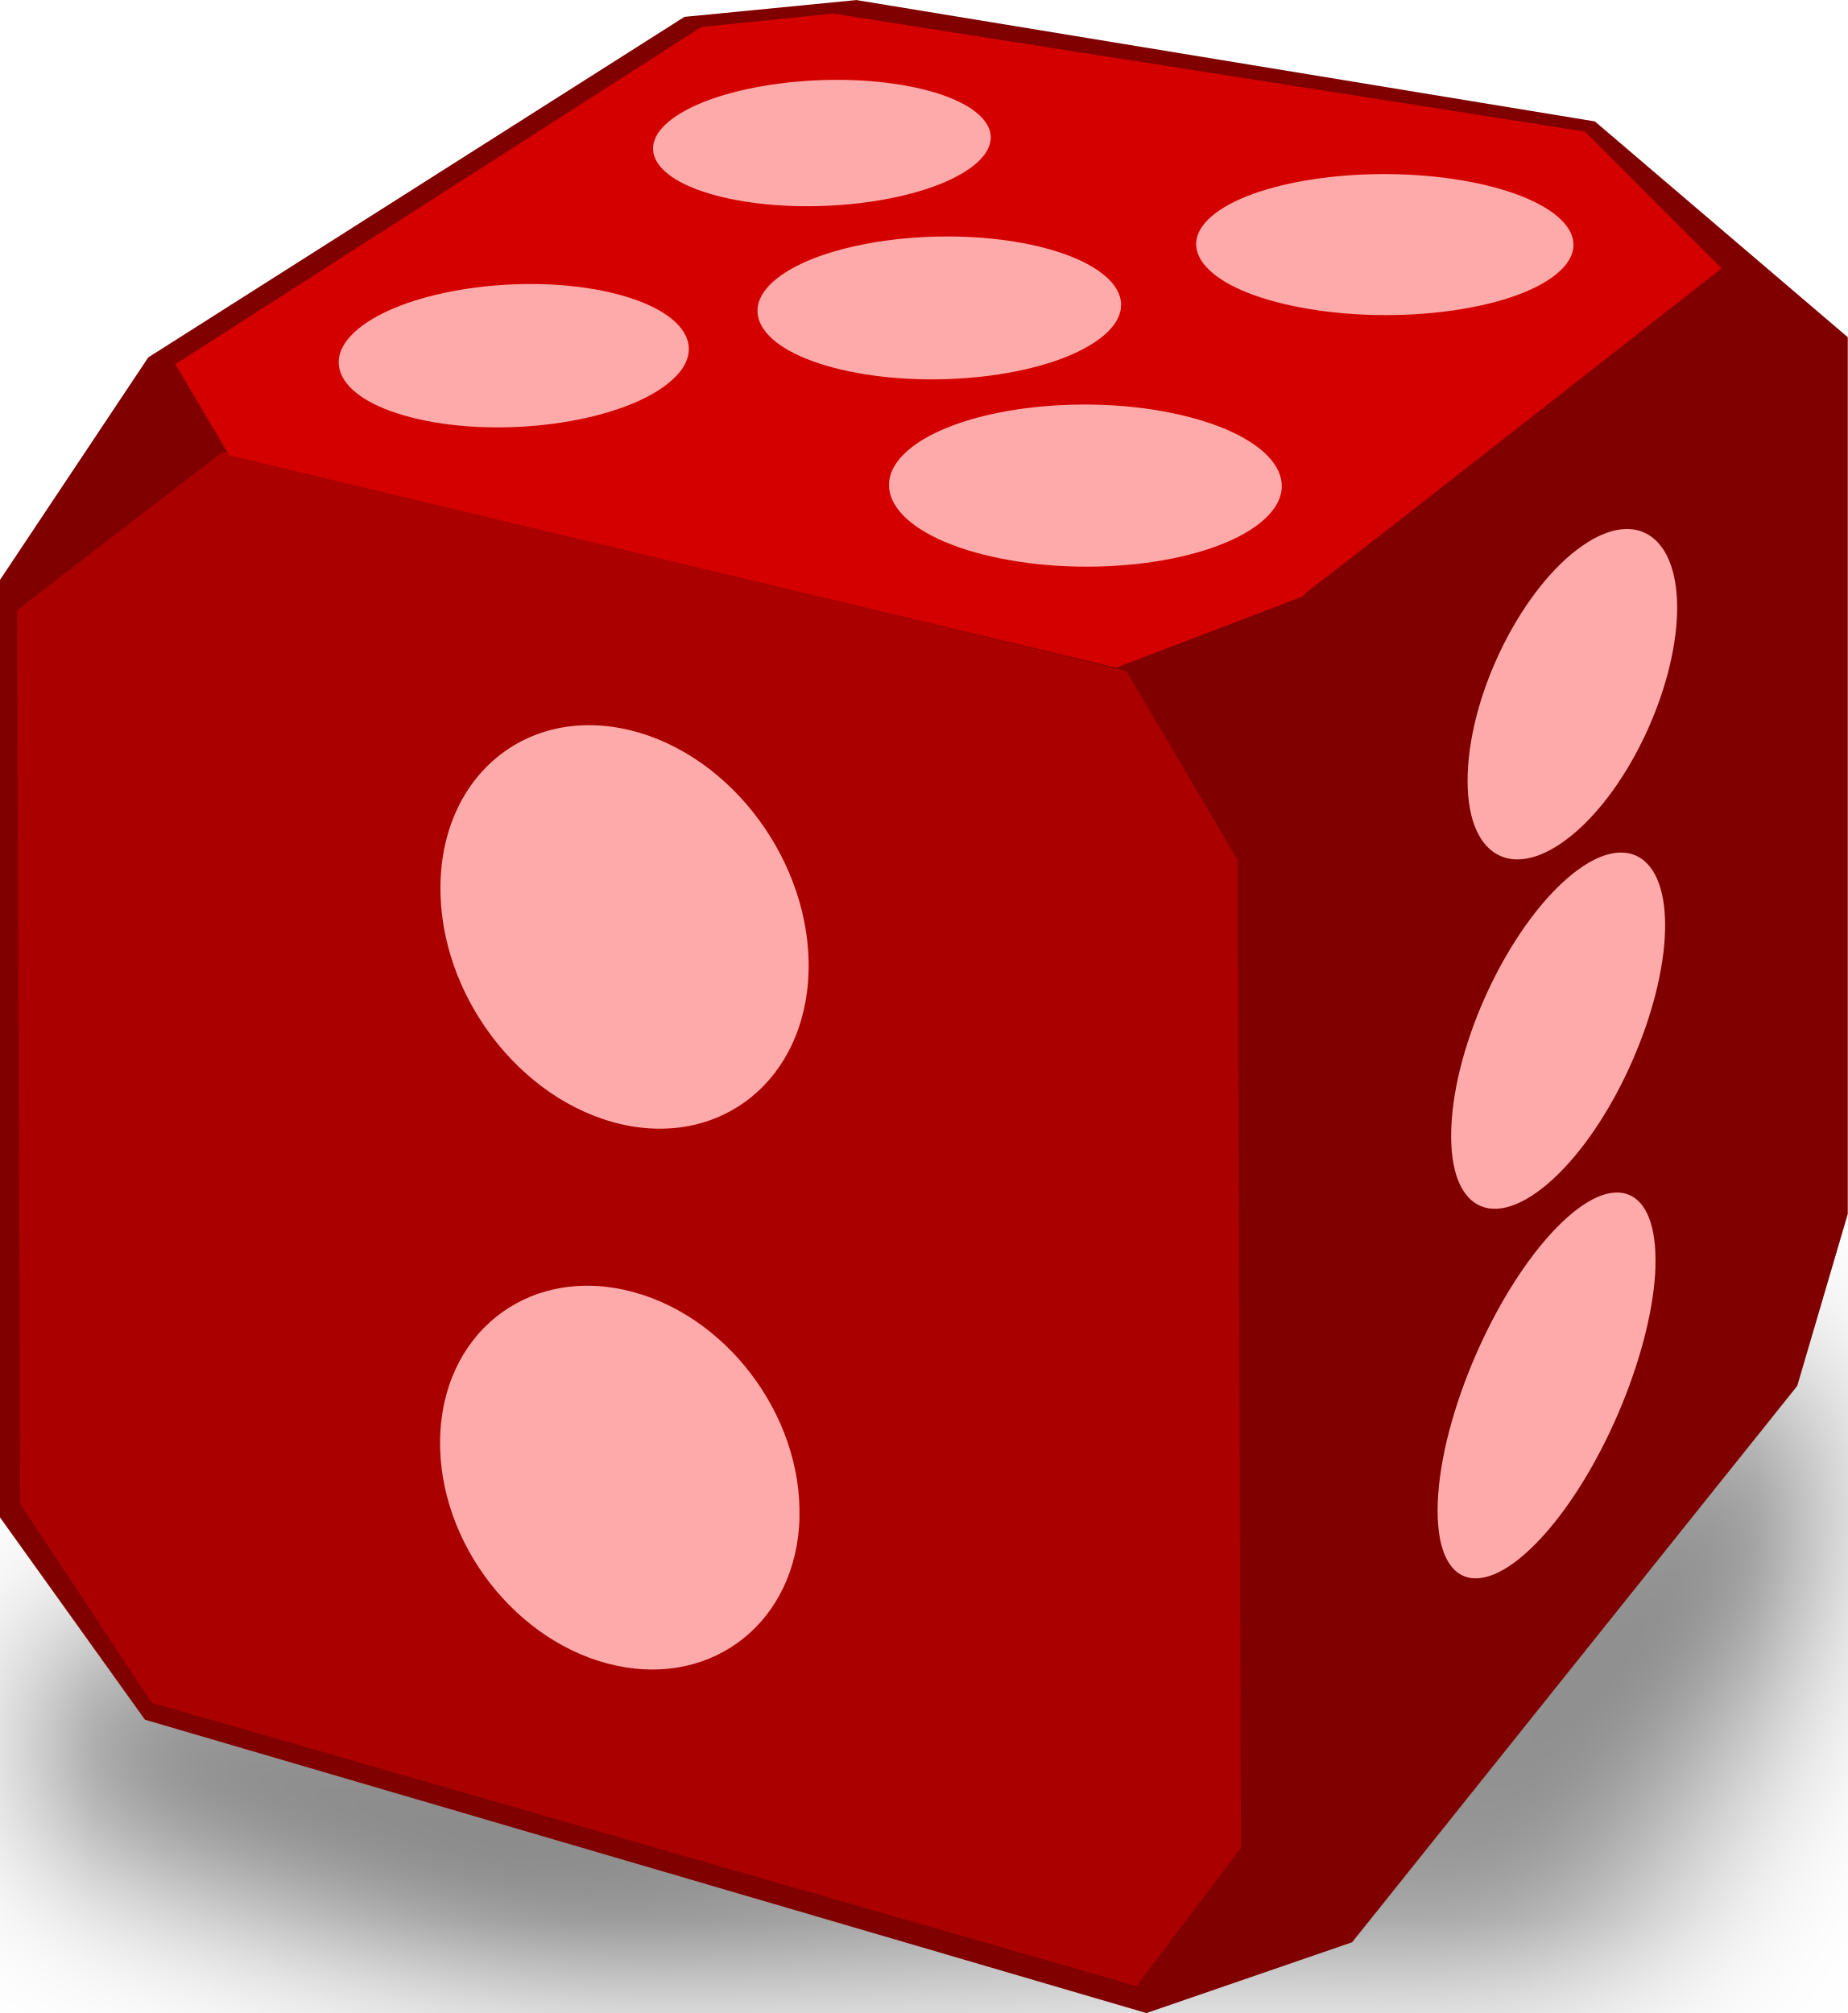
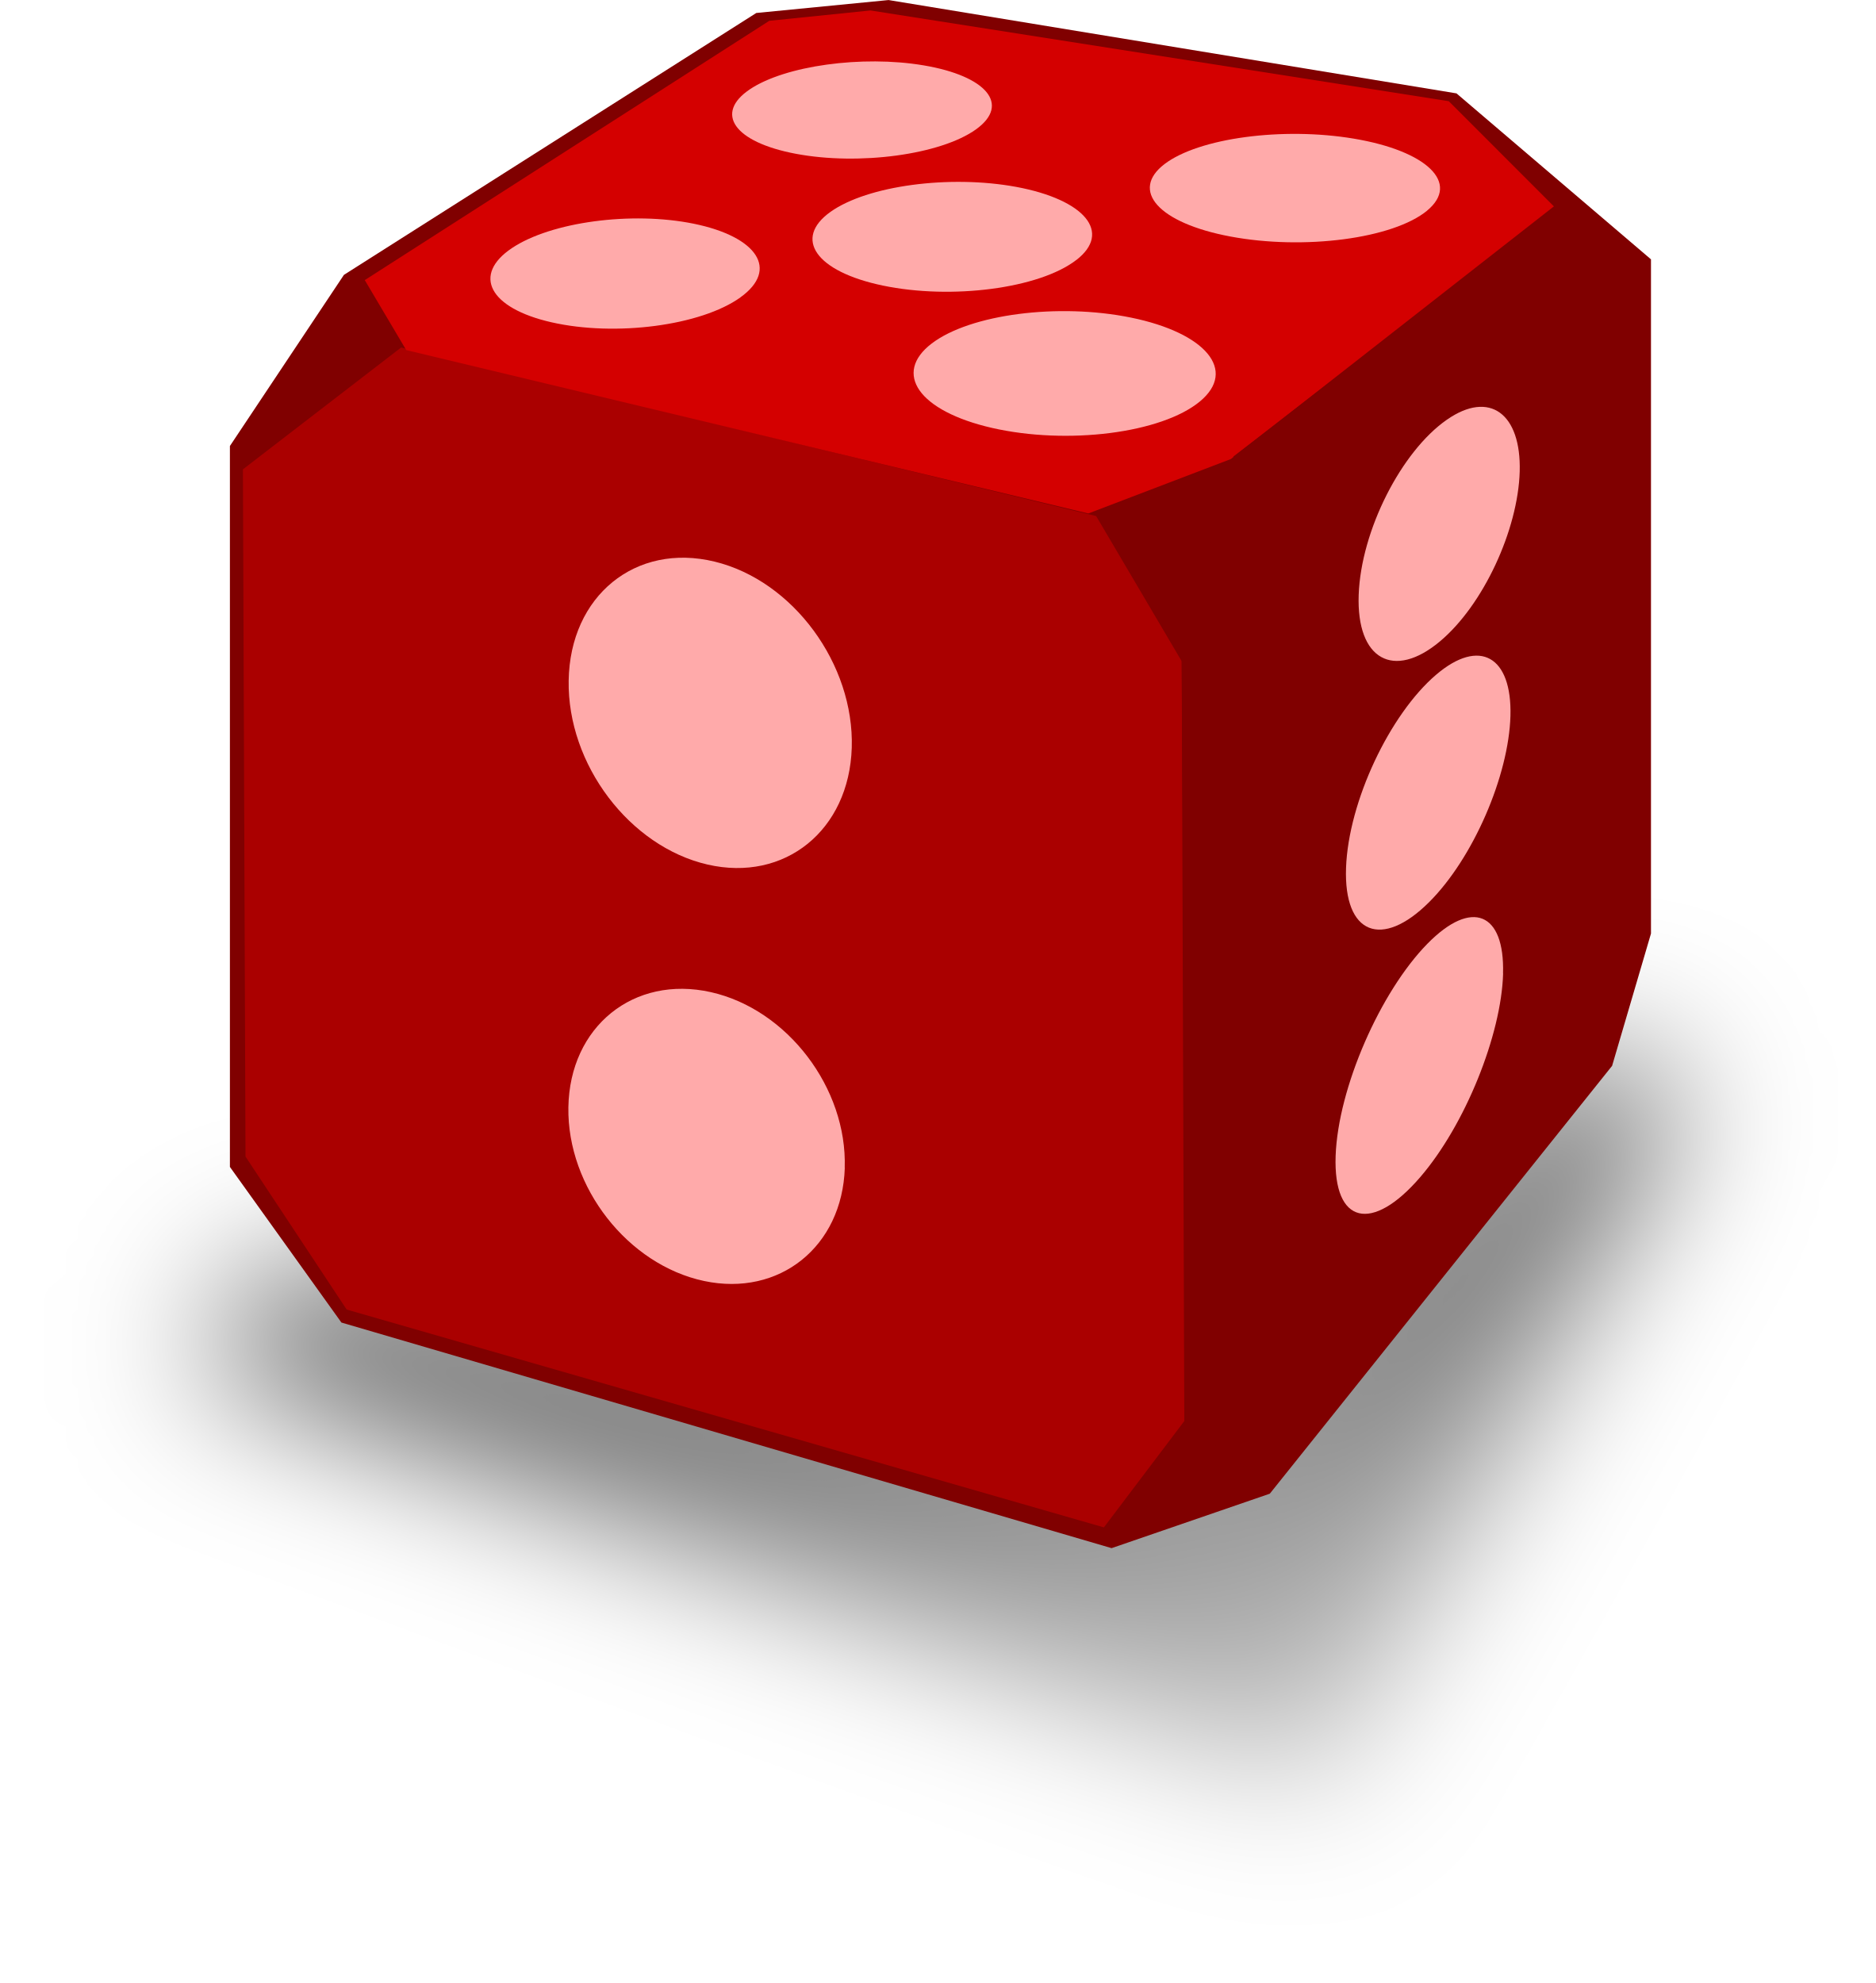
- <svg xmlns="http://www.w3.org/2000/svg" xmlns:xlink="http://www.w3.org/1999/xlink" width="19.779mm" height="21.547mm" viewBox="0 0 19.779 21.547" version="1.1" id="svg1" xml:space="preserve">
+ <svg xmlns="http://www.w3.org/2000/svg" xmlns:xlink="http://www.w3.org/1999/xlink" width="26.1mm" height="27.6mm" viewBox="-3.2 0 26.1 27.6" version="1.1" id="svg1" xml:space="preserve">
  <defs id="defs1">
    <linearGradient id="linearGradient20">
      <stop style="stop-color:#000000;stop-opacity:1;" offset="0" id="stop20" />
      <stop style="stop-color:#000000;stop-opacity:0;" offset="1" id="stop21" />
    </linearGradient>
    <linearGradient xlink:href="#linearGradient20" id="linearGradient21" x1="142.002" y1="175.701" x2="147.065" y2="196.007" gradientUnits="userSpaceOnUse" />
    <filter style="color-interpolation-filters:sRGB" id="filter21" x="-0.119" y="-0.239" width="1.239" height="1.478">
      <feGaussianBlur stdDeviation="1.04" id="feGaussianBlur21" />
    </filter>
  </defs>
  <g id="layer1" transform="translate(-134.6962,-166.0964)">
    <path style="fill:url(#linearGradient21);stroke:none;stroke-width:0.34;stroke-linecap:round;stroke-linejoin:round;stroke-dasharray:none;filter:url(#filter21)" d="m 135.533,183.757 -1.464,1.226 15.864,6.092 5.064,-9.732 -1.424,-0.712 -6.053,5.103 z" id="path19" />
    <path style="fill:#800000;stroke:none;stroke-width:0.34;stroke-linecap:round;stroke-linejoin:round;stroke-dasharray:none" d="m 134.696,172.304 v 10.034 l 1.552,2.166 10.719,3.14 2.202,-0.758 4.764,-5.955 0.541,-1.841 v -9.384 l -2.707,-2.31 -7.904,-1.299 -1.841,0.18 -5.739,3.645 z" id="path12" />
    <path style="fill:#0000ff;stroke:none;stroke-width:0.34;stroke-linecap:round;stroke-linejoin:round;stroke-dasharray:none" d="m 137.475,172.593 1.48,-1.588" id="path3" />
    <path style="fill:#aa0000;stroke:none;stroke-width:0.34;stroke-linecap:round;stroke-linejoin:round;stroke-dasharray:none" d="m 134.877,172.629 2.202,-1.696 9.673,2.346 1.191,2.021 0.036,10.575 -1.119,1.48 -10.539,-3.032 -1.408,-2.129 z" id="path9" />
    <path style="fill:#d40000;stroke:none;stroke-width:0.34;stroke-linecap:round;stroke-linejoin:round;stroke-dasharray:none" d="m 137.15,170.969 -0.577,-0.974 5.63,-3.609 1.408,-0.144 8.049,1.263 1.463,1.464 -4.495,3.516 -1.985,0.758 z" id="path10" />
    <path style="fill:#800000;stroke:none;stroke-width:0.34;stroke-linecap:round;stroke-linejoin:round;stroke-dasharray:none" d="m 149.133,186.741 -1.119,-0.83 -0.072,-10.647 0.722,-2.815 4.462,-3.441 1.24,0.842 -0.036,9.564 -0.433,1.408 z" id="path11" />
    <g id="g17">
      <path style="fill:#ffaaaa;stroke:none;stroke-width:0.34;stroke-linecap:round;stroke-linejoin:round;stroke-dasharray:none" id="path16" d="m 145.08,167.897 c -0.491,0.352 -1.625,0.506 -2.507,0.34 -0.862,-0.162 -1.138,-0.564 -0.64,-0.898 0.489,-0.328 1.561,-0.477 2.417,-0.333 0.875,0.147 1.213,0.544 0.73,0.891 z" />
      <path style="fill:#ffaaaa;stroke:none;stroke-width:0.34;stroke-linecap:round;stroke-linejoin:round;stroke-dasharray:none" id="path16-9" d="m 141.802,170.235 c -0.549,0.394 -1.74,0.55 -2.631,0.347 -0.87,-0.198 -1.104,-0.661 -0.551,-1.032 0.544,-0.365 1.666,-0.516 2.531,-0.34 0.886,0.181 1.19,0.638 0.65,1.025 z" />
      <path style="fill:#ffaaaa;stroke:none;stroke-width:0.34;stroke-linecap:round;stroke-linejoin:round;stroke-dasharray:none" id="path16-3" d="m 151.36,169.027 c -0.473,0.391 -1.714,0.554 -2.741,0.361 -1.002,-0.188 -1.398,-0.641 -0.914,-1.009 0.476,-0.362 1.643,-0.519 2.633,-0.353 1.015,0.17 1.485,0.617 1.021,1.001 z" />
      <path style="fill:#ffaaaa;stroke:none;stroke-width:0.34;stroke-linecap:round;stroke-linejoin:round;stroke-dasharray:none" id="path16-2" d="m 148.196,171.684 c -0.534,0.442 -1.845,0.608 -2.894,0.368 -1.022,-0.234 -1.382,-0.761 -0.838,-1.175 0.534,-0.407 1.762,-0.567 2.774,-0.36 1.037,0.212 1.481,0.734 0.958,1.167 z" />
      <path style="fill:#ffaaaa;stroke:none;stroke-width:0.34;stroke-linecap:round;stroke-linejoin:round;stroke-dasharray:none" id="path16-94" d="m 146.473,169.717 c -0.513,0.394 -1.731,0.554 -2.69,0.354 -0.936,-0.195 -1.249,-0.655 -0.728,-1.026 0.512,-0.365 1.658,-0.519 2.587,-0.347 0.95,0.177 1.336,0.632 0.832,1.019 z" />
    </g>
    <g id="g19" transform="translate(-14.63729,11.03731)">
      <path style="fill:#ffaaaa;stroke:none;stroke-width:0.34;stroke-linecap:round;stroke-linejoin:round;stroke-dasharray:none" id="path16-4" d="m 157.988,165.466 c -0.036,1.15 -0.932,1.874 -2.008,1.626 -1.083,-0.25 -1.951,-1.392 -1.932,-2.56 0.018,-1.179 0.931,-1.924 2.032,-1.656 1.093,0.266 1.944,1.429 1.908,2.59 z" />
      <path style="fill:#ffaaaa;stroke:none;stroke-width:0.34;stroke-linecap:round;stroke-linejoin:round;stroke-dasharray:none" id="path16-9-7" d="m 157.891,171.314 c -0.035,1.096 -0.91,1.798 -1.96,1.574 -1.057,-0.225 -1.905,-1.303 -1.887,-2.417 0.018,-1.123 0.909,-1.844 1.983,-1.603 1.067,0.24 1.899,1.338 1.863,2.445 z" />
    </g>
    <g id="g18">
      <path style="fill:#ffaaaa;stroke:none;stroke-width:0.34;stroke-linecap:round;stroke-linejoin:round;stroke-dasharray:none" id="path16-3-7" d="m 152.647,172.659 c -0.023,0.811 -0.507,1.861 -1.112,2.366 -0.64,0.535 -1.161,0.255 -1.129,-0.649 0.032,-0.898 0.595,-1.998 1.226,-2.437 0.596,-0.416 1.037,-0.086 1.015,0.72 z" />
      <path style="fill:#ffaaaa;stroke:none;stroke-width:0.34;stroke-linecap:round;stroke-linejoin:round;stroke-dasharray:none" id="path16-2-5" d="m 152.416,179.646 c -0.024,0.852 -0.527,2.108 -1.156,2.837 -0.666,0.773 -1.208,0.656 -1.175,-0.298 0.034,-0.949 0.622,-2.285 1.277,-2.953 0.619,-0.631 1.077,-0.434 1.053,0.414 z" />
      <path style="fill:#ffaaaa;stroke:none;stroke-width:0.34;stroke-linecap:round;stroke-linejoin:round;stroke-dasharray:none" id="path16-94-4" d="m 152.518,176.061 c -0.023,0.831 -0.518,1.982 -1.135,2.595 -0.654,0.65 -1.186,0.448 -1.153,-0.481 0.033,-0.923 0.609,-2.137 1.253,-2.687 0.608,-0.519 1.058,-0.253 1.035,0.573 z" />
    </g>
  </g>
</svg>
